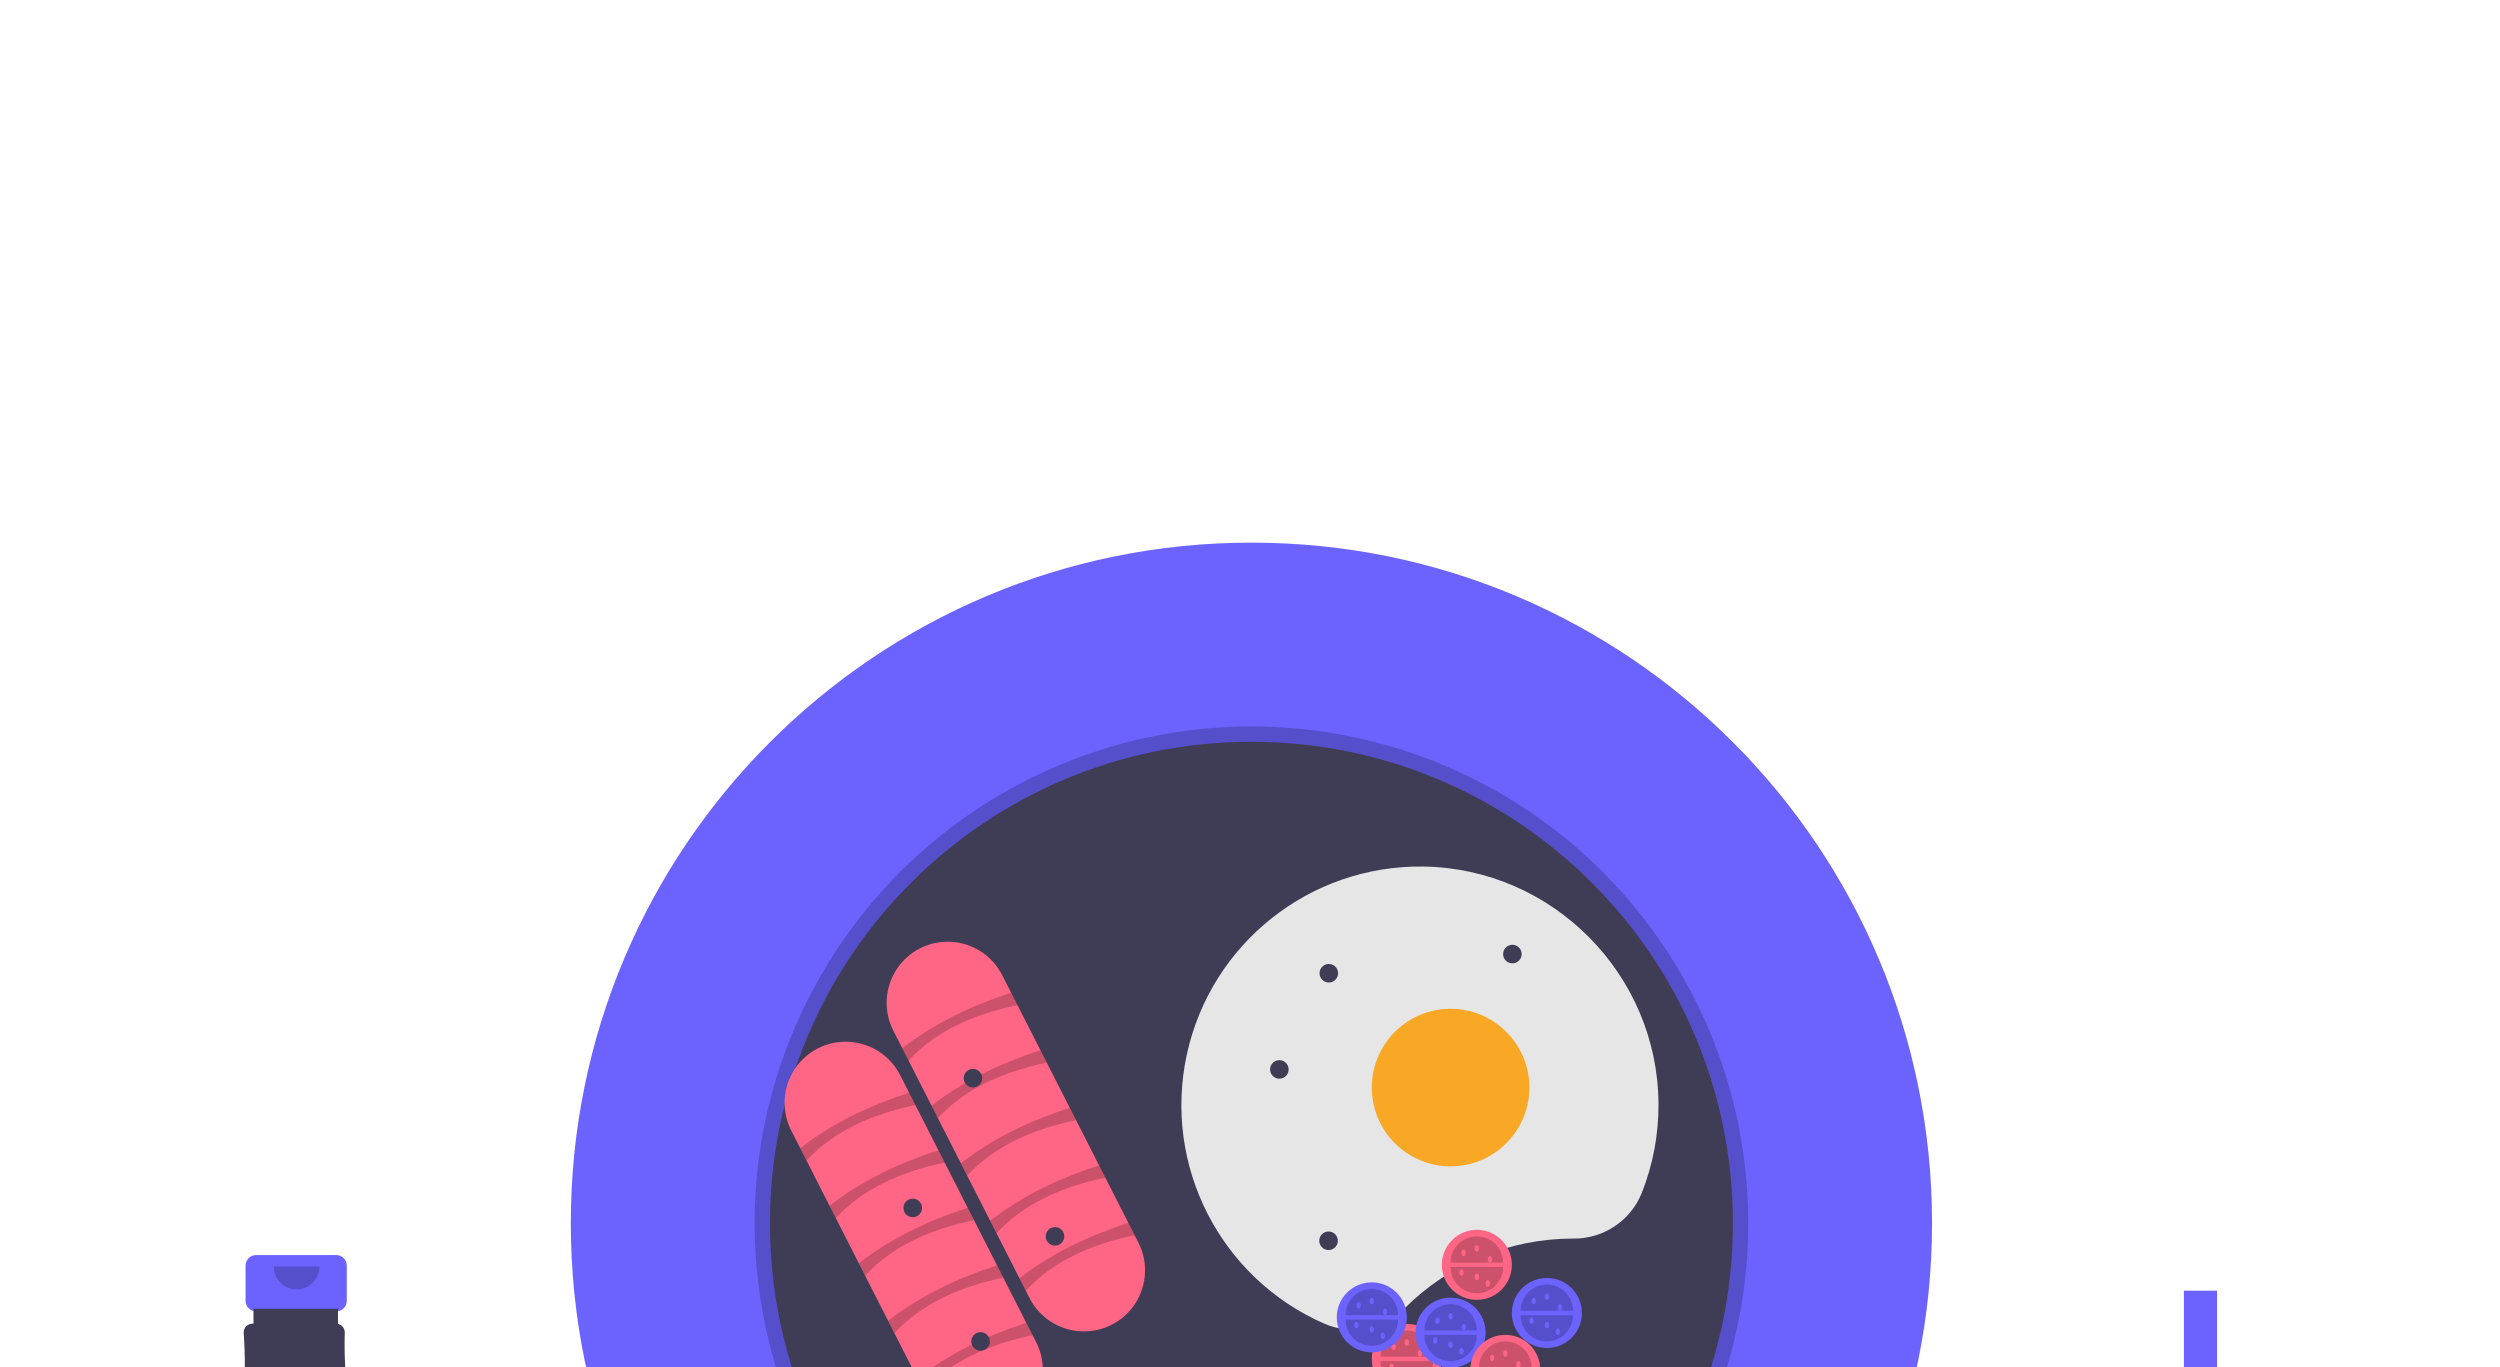
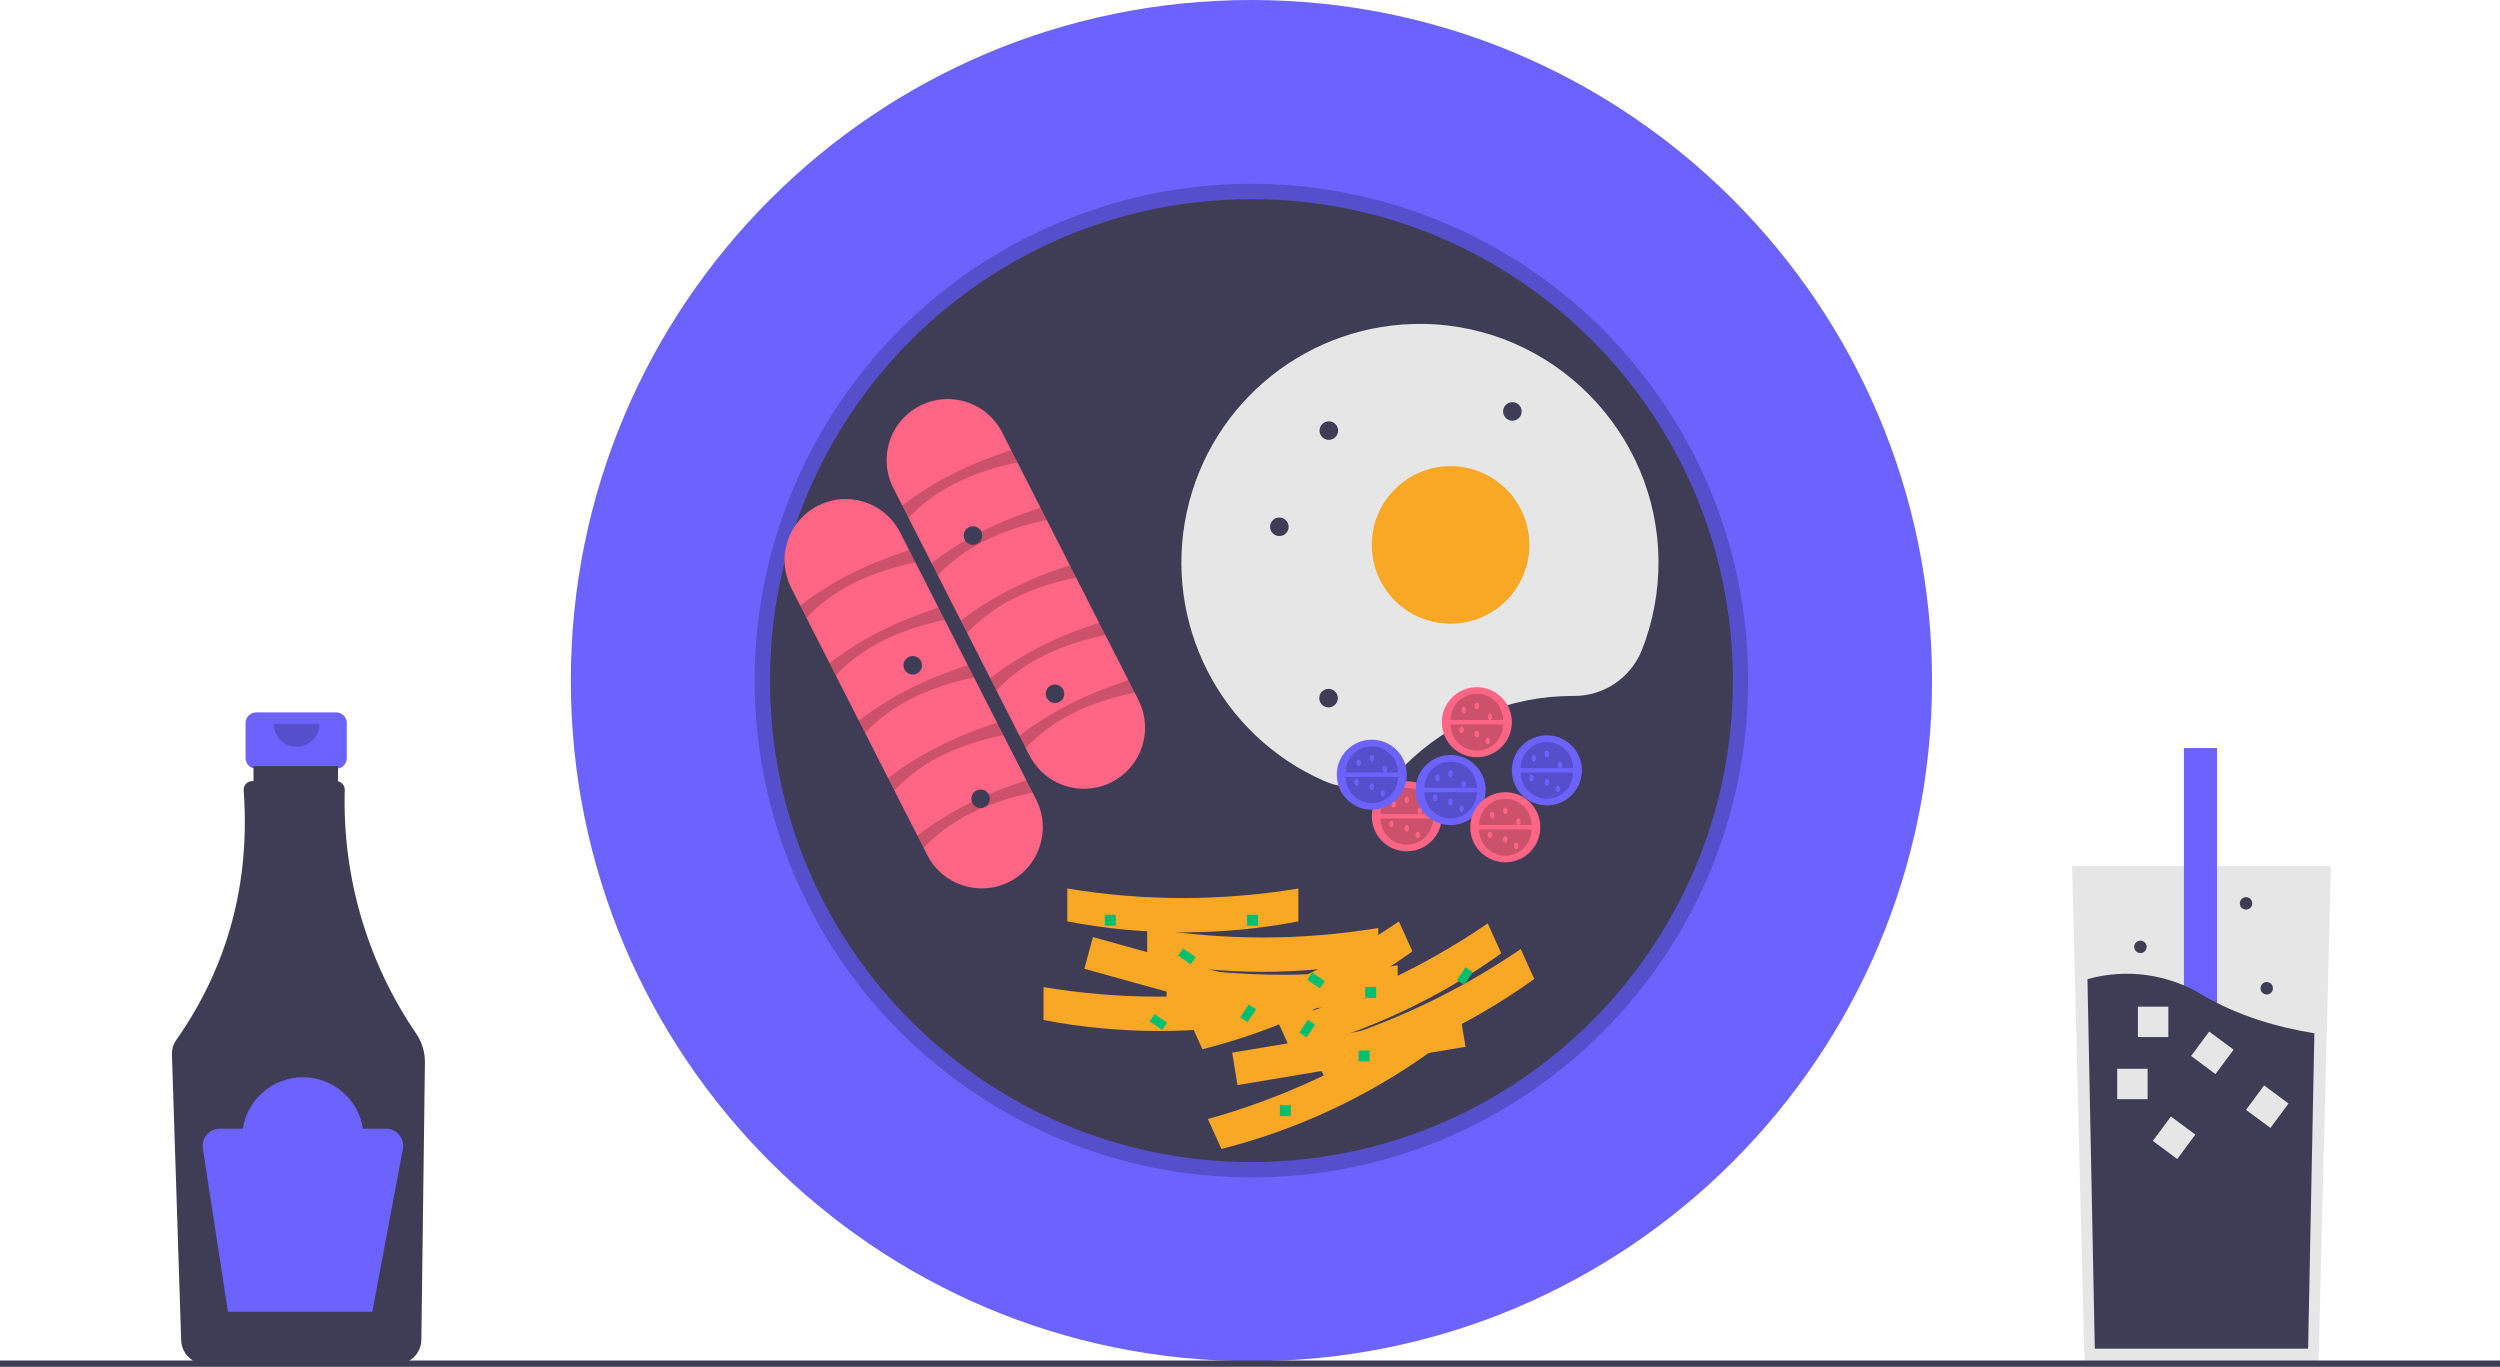
- <svg xmlns="http://www.w3.org/2000/svg" data-name="Layer 1" width="888" height="485.489" viewBox="0 0 888 100">
+ <svg xmlns="http://www.w3.org/2000/svg" data-name="Layer 1" width="888" height="485.489" viewBox="0 0 888 485.489">
  <path d="M275.412,460.3H246.993a3.768,3.768,0,0,0-3.768,3.768v12.474a3.768,3.768,0,0,0,3.768,3.768h4.709V499h19V480.31h4.709a3.768,3.768,0,0,0,3.768-3.768V464.068A3.768,3.768,0,0,0,275.412,460.3Z" transform="translate(-156 -207.2555)" fill="#6c63ff" />
  <path d="M303.877,574.461a146.105,146.105,0,0,1-25.418-86.624,3.081,3.081,0,0,0-2.405-3.075V479.372H246.039v5.315h-.414a3.08,3.08,0,0,0-3.067,3.308q3.547,49.442-23.954,88.677a8.487,8.487,0,0,0-1.536,5.144l3.282,101.518a8.788,8.788,0,0,0,8.713,8.482h67.887a8.791,8.791,0,0,0,8.718-8.632l1.265-98.566A17.789,17.789,0,0,0,303.877,574.461Z" transform="translate(-156 -207.2555)" fill="#3f3d56" />
  <path d="M269.488,464.365a8.129,8.129,0,0,1-16.258,0" transform="translate(-156 -207.2555)" opacity="0.2" />
  <path d="M293.13,608.182h-8.221a21.576,21.576,0,0,0-42.649,0h-8.221a6.067,6.067,0,0,0-5.996,6.989l8.929,58.041h51.274l10.846-57.846A6.067,6.067,0,0,0,293.13,608.182Z" transform="translate(-156 -207.2555)" fill="#6c63ff" />
  <polygon points="827.952 307.634 825.98 386.448 823.538 484.181 740.414 484.181 737.552 369.675 736 307.634 827.952 307.634" fill="#e6e6e6" />
  <rect x="775.723" y="265.704" width="11.77" height="155.95" fill="#6c63ff" />
  <path d="M978.067,574.275l-2.226,112.02H900.074l-2.608-131.244a51.634,51.634,0,0,1,40.827,5.615C950.952,568.154,965.173,572.184,978.067,574.275Z" transform="translate(-156 -207.2555)" fill="#3f3d56" />
  <rect x="752.031" y="379.63" width="10.8" height="10.8" fill="#e6e6e6" />
  <rect x="759.387" y="357.562" width="10.8" height="10.8" fill="#e6e6e6" />
  <rect x="936.424" y="575.816" width="10.8" height="10.8" transform="translate(375.5752 -653.9211) rotate(36.56259)" fill="#e6e6e6" />
  <rect x="955.937" y="594.951" width="10.8" height="10.8" transform="translate(390.8143 -661.7792) rotate(36.56259)" fill="#e6e6e6" />
  <rect x="922.834" y="605.986" width="10.8" height="10.8" transform="translate(390.873 -639.8885) rotate(36.56259)" fill="#e6e6e6" />
  <circle cx="805.148" cy="351.035" r="2.207" fill="#3f3d56" />
  <circle cx="760.275" cy="336.323" r="2.207" fill="#3f3d56" />
  <circle cx="797.792" cy="320.875" r="2.207" fill="#3f3d56" />
  <circle cx="444.508" cy="241.754" r="241.754" fill="#6c63ff" />
  <path d="M600.508,625.467a176.456,176.456,0,1,1,124.774-51.683A175.304,175.304,0,0,1,600.508,625.467Zm0-342.031c-91.298,0-165.574,74.276-165.574,165.574,0,91.298,74.276,165.574,165.574,165.574,91.298,0,165.574-74.277,165.574-165.574C766.082,357.711,691.806,283.435,600.508,283.435Z" transform="translate(-156 -207.2555)" opacity="0.2" />
  <circle cx="444.508" cy="241.754" r="171.016" fill="#3f3d56" />
  <path d="M473.327,380.627a21.704,21.704,0,1,1,38.681-19.698l48.316,94.878a21.704,21.704,0,1,1-38.681,19.698Z" transform="translate(-156 -207.2555)" fill="#ff6584" />
  <path d="M478.717,391.21l-2.23-4.379c11.129-8.647,24.198-15.007,38.681-19.698l2.23,4.379C501.722,374.776,488.386,380.817,478.717,391.21Z" transform="translate(-156 -207.2555)" opacity="0.2" />
  <path d="M489.123,411.645l-2.23-4.379c11.129-8.647,24.198-15.007,38.681-19.698l2.23,4.379C512.129,395.211,498.793,401.252,489.123,411.645Z" transform="translate(-156 -207.2555)" opacity="0.2" />
  <path d="M499.53,432.081l-2.23-4.379c11.129-8.647,24.198-15.007,38.681-19.698l2.23,4.379C522.535,415.647,509.199,421.688,499.53,432.081Z" transform="translate(-156 -207.2555)" opacity="0.2" />
  <path d="M509.936,452.516l-2.23-4.379c11.129-8.647,24.198-15.007,38.681-19.698l2.23,4.379C532.942,436.082,519.606,442.123,509.936,452.516Z" transform="translate(-156 -207.2555)" opacity="0.2" />
  <path d="M520.343,472.951l-2.23-4.379c11.129-8.647,24.198-15.007,38.681-19.698l2.23,4.379C543.349,456.517,530.013,462.558,520.343,472.951Z" transform="translate(-156 -207.2555)" opacity="0.2" />
  <path d="M437.079,416.146a21.704,21.704,0,1,1,38.681-19.698l48.316,94.878a21.704,21.704,0,0,1-38.681,19.698Z" transform="translate(-156 -207.2555)" fill="#ff6584" />
  <path d="M442.468,426.729l-2.23-4.379c11.129-8.647,24.198-15.007,38.681-19.698l2.23,4.379C465.474,410.295,452.138,416.336,442.468,426.729Z" transform="translate(-156 -207.2555)" opacity="0.2" />
  <path d="M452.875,447.164l-2.23-4.379c11.129-8.647,24.198-15.007,38.681-19.698l2.23,4.379C475.881,430.73,462.544,436.771,452.875,447.164Z" transform="translate(-156 -207.2555)" opacity="0.2" />
  <path d="M463.281,467.6l-2.23-4.379c11.129-8.647,24.198-15.007,38.681-19.698l2.23,4.379C486.287,451.166,472.951,457.207,463.281,467.6Z" transform="translate(-156 -207.2555)" opacity="0.2" />
  <path d="M473.688,488.035l-2.23-4.379c11.129-8.647,24.198-15.007,38.681-19.698l2.23,4.379C496.694,471.601,483.358,477.642,473.688,488.035Z" transform="translate(-156 -207.2555)" opacity="0.2" />
  <path d="M484.095,508.47l-2.23-4.379c11.129-8.647,24.198-15.007,38.681-19.698l2.23,4.379C507.1,492.036,493.764,498.077,484.095,508.47Z" transform="translate(-156 -207.2555)" opacity="0.2" />
  <path d="M714.778,454.451l.153 0a25.888,25.888,0,0,0,24.239-16.236,84.503,84.503,0,0,0,5.923-31.694c-.271-45.911-37.622-83.575-83.529-84.21a84.744,84.744,0,0,0-35.277,162.32,25.667,25.667,0,0,0,28.506-5.286A84.458,84.458,0,0,1,714.778,454.451Z" transform="translate(-156 -207.2555)" fill="#e6e6e6" />
  <circle cx="515.246" cy="193.559" r="27.984" fill="#f9a825" />
  <circle cx="454.426" cy="187.115" r="3.297" fill="#3f3d56" />
  <circle cx="345.598" cy="190.225" r="3.297" fill="#3f3d56" />
  <circle cx="471.996" cy="152.949" r="3.297" fill="#3f3d56" />
  <circle cx="471.902" cy="247.973" r="3.297" fill="#3f3d56" />
  <circle cx="537.199" cy="146.141" r="3.297" fill="#3f3d56" />
  <circle cx="324.207" cy="236.313" r="3.297" fill="#3f3d56" />
  <circle cx="348.305" cy="283.731" r="3.297" fill="#3f3d56" />
  <circle cx="499.7" cy="289.949" r="12.438" fill="#ff6584" />
  <path d="M665.028,497.982a9.328,9.328,0,0,1-18.656,0" transform="translate(-156 -207.2555)" opacity="0.2" />
  <path d="M646.371,496.428a9.328,9.328,0,0,1,18.656,0" transform="translate(-156 -207.2555)" opacity="0.2" />
  <ellipse cx="495.035" cy="285.674" rx="0.777" ry="1.166" fill="#ff6584" />
  <ellipse cx="499.7" cy="284.119" rx="0.777" ry="1.166" fill="#ff6584" />
  <ellipse cx="499.7" cy="294.225" rx="0.777" ry="1.166" fill="#ff6584" />
  <ellipse cx="504.364" cy="288.006" rx="0.777" ry="1.166" fill="#ff6584" />
  <ellipse cx="503.586" cy="296.557" rx="0.777" ry="1.166" fill="#ff6584" />
  <ellipse cx="494.258" cy="292.67" rx="0.777" ry="1.166" fill="#ff6584" />
  <circle cx="524.575" cy="256.524" r="12.438" fill="#ff6584" />
  <path d="M689.903,464.556a9.328,9.328,0,0,1-18.656,0" transform="translate(-156 -207.2555)" opacity="0.2" />
  <path d="M671.246,463.002a9.328,9.328,0,0,1,18.656,0" transform="translate(-156 -207.2555)" opacity="0.2" />
  <ellipse cx="519.91" cy="252.248" rx="0.777" ry="1.166" fill="#ff6584" />
  <ellipse cx="524.575" cy="250.693" rx="0.777" ry="1.166" fill="#ff6584" />
  <ellipse cx="524.575" cy="260.799" rx="0.777" ry="1.166" fill="#ff6584" />
  <ellipse cx="529.239" cy="254.58" rx="0.777" ry="1.166" fill="#ff6584" />
  <ellipse cx="528.461" cy="263.131" rx="0.777" ry="1.166" fill="#ff6584" />
  <ellipse cx="519.133" cy="259.244" rx="0.777" ry="1.166" fill="#ff6584" />
  <circle cx="549.45" cy="273.625" r="12.438" fill="#6c63ff" />
  <path d="M714.778,481.658a9.328,9.328,0,0,1-18.656,0" transform="translate(-156 -207.2555)" opacity="0.2" />
  <path d="M696.121,480.103a9.328,9.328,0,0,1,18.656,0" transform="translate(-156 -207.2555)" opacity="0.2" />
  <ellipse cx="544.785" cy="269.35" rx="0.777" ry="1.166" fill="#6c63ff" />
  <ellipse cx="549.45" cy="267.795" rx="0.777" ry="1.166" fill="#6c63ff" />
  <ellipse cx="549.45" cy="277.901" rx="0.777" ry="1.166" fill="#6c63ff" />
  <ellipse cx="554.114" cy="271.682" rx="0.777" ry="1.166" fill="#6c63ff" />
  <ellipse cx="553.336" cy="280.233" rx="0.777" ry="1.166" fill="#6c63ff" />
  <ellipse cx="544.008" cy="276.346" rx="0.777" ry="1.166" fill="#6c63ff" />
  <circle cx="487.262" cy="275.18" r="12.438" fill="#6c63ff" />
  <path d="M652.59,483.213a9.328,9.328,0,0,1-18.656,0" transform="translate(-156 -207.2555)" opacity="0.2" />
  <path d="M633.934,481.658a9.328,9.328,0,0,1,18.656,0" transform="translate(-156 -207.2555)" opacity="0.2" />
  <ellipse cx="482.598" cy="270.904" rx="0.777" ry="1.166" fill="#6c63ff" />
  <ellipse cx="487.262" cy="269.35" rx="0.777" ry="1.166" fill="#6c63ff" />
  <ellipse cx="487.262" cy="279.455" rx="0.777" ry="1.166" fill="#6c63ff" />
  <ellipse cx="491.926" cy="273.236" rx="0.777" ry="1.166" fill="#6c63ff" />
  <ellipse cx="491.149" cy="281.787" rx="0.777" ry="1.166" fill="#6c63ff" />
  <ellipse cx="481.821" cy="277.901" rx="0.777" ry="1.166" fill="#6c63ff" />
  <circle cx="515.246" cy="280.621" r="12.438" fill="#6c63ff" />
  <path d="M680.575,488.654a9.328,9.328,0,1,1-18.656,0" transform="translate(-156 -207.2555)" opacity="0.2" />
  <path d="M661.918,487.099a9.328,9.328,0,1,1,18.656,0" transform="translate(-156 -207.2555)" opacity="0.2" />
  <ellipse cx="510.582" cy="276.346" rx="0.777" ry="1.166" fill="#6c63ff" />
  <ellipse cx="515.246" cy="274.791" rx="0.777" ry="1.166" fill="#6c63ff" />
  <ellipse cx="515.246" cy="284.897" rx="0.777" ry="1.166" fill="#6c63ff" />
  <ellipse cx="519.91" cy="278.678" rx="0.777" ry="1.166" fill="#6c63ff" />
  <ellipse cx="519.133" cy="287.229" rx="0.777" ry="1.166" fill="#6c63ff" />
  <ellipse cx="509.805" cy="283.342" rx="0.777" ry="1.166" fill="#6c63ff" />
  <circle cx="534.68" cy="293.836" r="12.438" fill="#ff6584" />
  <path d="M700.008,501.869a9.328,9.328,0,1,1-18.656,0" transform="translate(-156 -207.2555)" opacity="0.2" />
  <path d="M681.352,500.314a9.328,9.328,0,1,1,18.656,0" transform="translate(-156 -207.2555)" opacity="0.2" />
  <ellipse cx="530.016" cy="289.561" rx="0.777" ry="1.166" fill="#ff6584" />
  <ellipse cx="534.68" cy="288.006" rx="0.777" ry="1.166" fill="#ff6584" />
  <ellipse cx="534.68" cy="298.111" rx="0.777" ry="1.166" fill="#ff6584" />
  <ellipse cx="539.344" cy="291.893" rx="0.777" ry="1.166" fill="#ff6584" />
  <ellipse cx="538.567" cy="300.443" rx="0.777" ry="1.166" fill="#ff6584" />
  <ellipse cx="529.239" cy="296.557" rx="0.777" ry="1.166" fill="#ff6584" />
  <circle cx="374.734" cy="246.418" r="3.297" fill="#3f3d56" />
  <polygon points="464.345 366.08 385.17 344.123 388.203 332.857 467.378 354.815 464.345 366.08" fill="#f9a825" />
  <path d="M608.738,569.57a218.268,218.268,0,0,1-82.078,0V557.892a250.991,250.991,0,0,0,82.078,0Z" transform="translate(-156 -207.2555)" fill="#f9a825" />
  <path d="M617.176,534.536a218.268,218.268,0,0,1-82.078,0V522.857a250.992,250.992,0,0,0,82.078,0Z" transform="translate(-156 -207.2555)" fill="#f9a825" />
  <path d="M645.558,548.549a218.268,218.268,0,0,1-82.078,0v-11.678a250.992,250.992,0,0,0,82.078,0Z" transform="translate(-156 -207.2555)" fill="#f9a825" />
  <path d="M652.462,561.785a218.268,218.268,0,0,1-82.078,0v-11.678a250.992,250.992,0,0,0,82.078,0Z" transform="translate(-156 -207.2555)" fill="#f9a825" />
  <polygon points="520.531 371.824 439.554 385.426 437.676 373.904 518.652 360.302 520.531 371.824" fill="#f9a825" />
  <path d="M664.435,580.577a219.97,219.97,0,0,1-74.58,34.784l-4.804-10.612a252.954,252.954,0,0,0,74.58-34.784Z" transform="translate(-156 -207.2555)" fill="#f9a825" />
  <path d="M657.689,545.166a219.97,219.97,0,0,1-74.58,34.784l-4.804-10.612a252.954,252.954,0,0,0,74.58-34.784Z" transform="translate(-156 -207.2555)" fill="#f9a825" />
  <path d="M689.243,545.872a219.97,219.97,0,0,1-74.58,34.784l-4.804-10.612a252.955,252.955,0,0,0,74.58-34.784Z" transform="translate(-156 -207.2555)" fill="#f9a825" />
  <path d="M700.962,554.972a219.97,219.97,0,0,1-74.58,34.784L621.577,579.145a252.954,252.954,0,0,0,74.58-34.784Z" transform="translate(-156 -207.2555)" fill="#f9a825" />
  <rect x="442.953" y="324.93" width="3.887" height="3.887" fill="#00bf71" />
  <rect x="454.614" y="392.559" width="3.887" height="3.887" fill="#00bf71" />
  <rect x="392.426" y="324.93" width="3.887" height="3.887" fill="#00bf71" />
  <rect x="482.598" y="373.125" width="3.887" height="3.887" fill="#00bf71" />
  <rect x="484.93" y="350.582" width="3.887" height="3.887" fill="#00bf71" />
  <rect x="574.856" y="545.4" width="5.441" height="3.109" transform="translate(250.708 -437.1907) rotate(34.15572)" fill="#00bf71" />
  <rect x="620.719" y="553.951" width="5.441" height="3.109" transform="translate(263.4195 -461.4654) rotate(34.15572)" fill="#00bf71" />
  <rect x="564.75" y="568.721" width="5.441" height="3.109" transform="translate(262.058 -427.4946) rotate(34.15572)" fill="#00bf71" />
  <rect x="596.621" y="565.611" width="5.441" height="3.109" transform="translate(1249.177 182.3778) rotate(124.1557)" fill="#00bf71" />
  <rect x="617.61" y="571.053" width="5.441" height="3.109" transform="translate(1286.452 173.5061) rotate(124.1557)" fill="#00bf71" />
  <rect x="673.578" y="552.396" width="5.441" height="3.109" transform="matrix(-0.56144, 0.82751, -0.82751, -0.56144, 1358.406, 98.06043)" fill="#00bf71" />
  <rect y="483.248" width="888" height="2.241" fill="#3f3d56" />
</svg>
